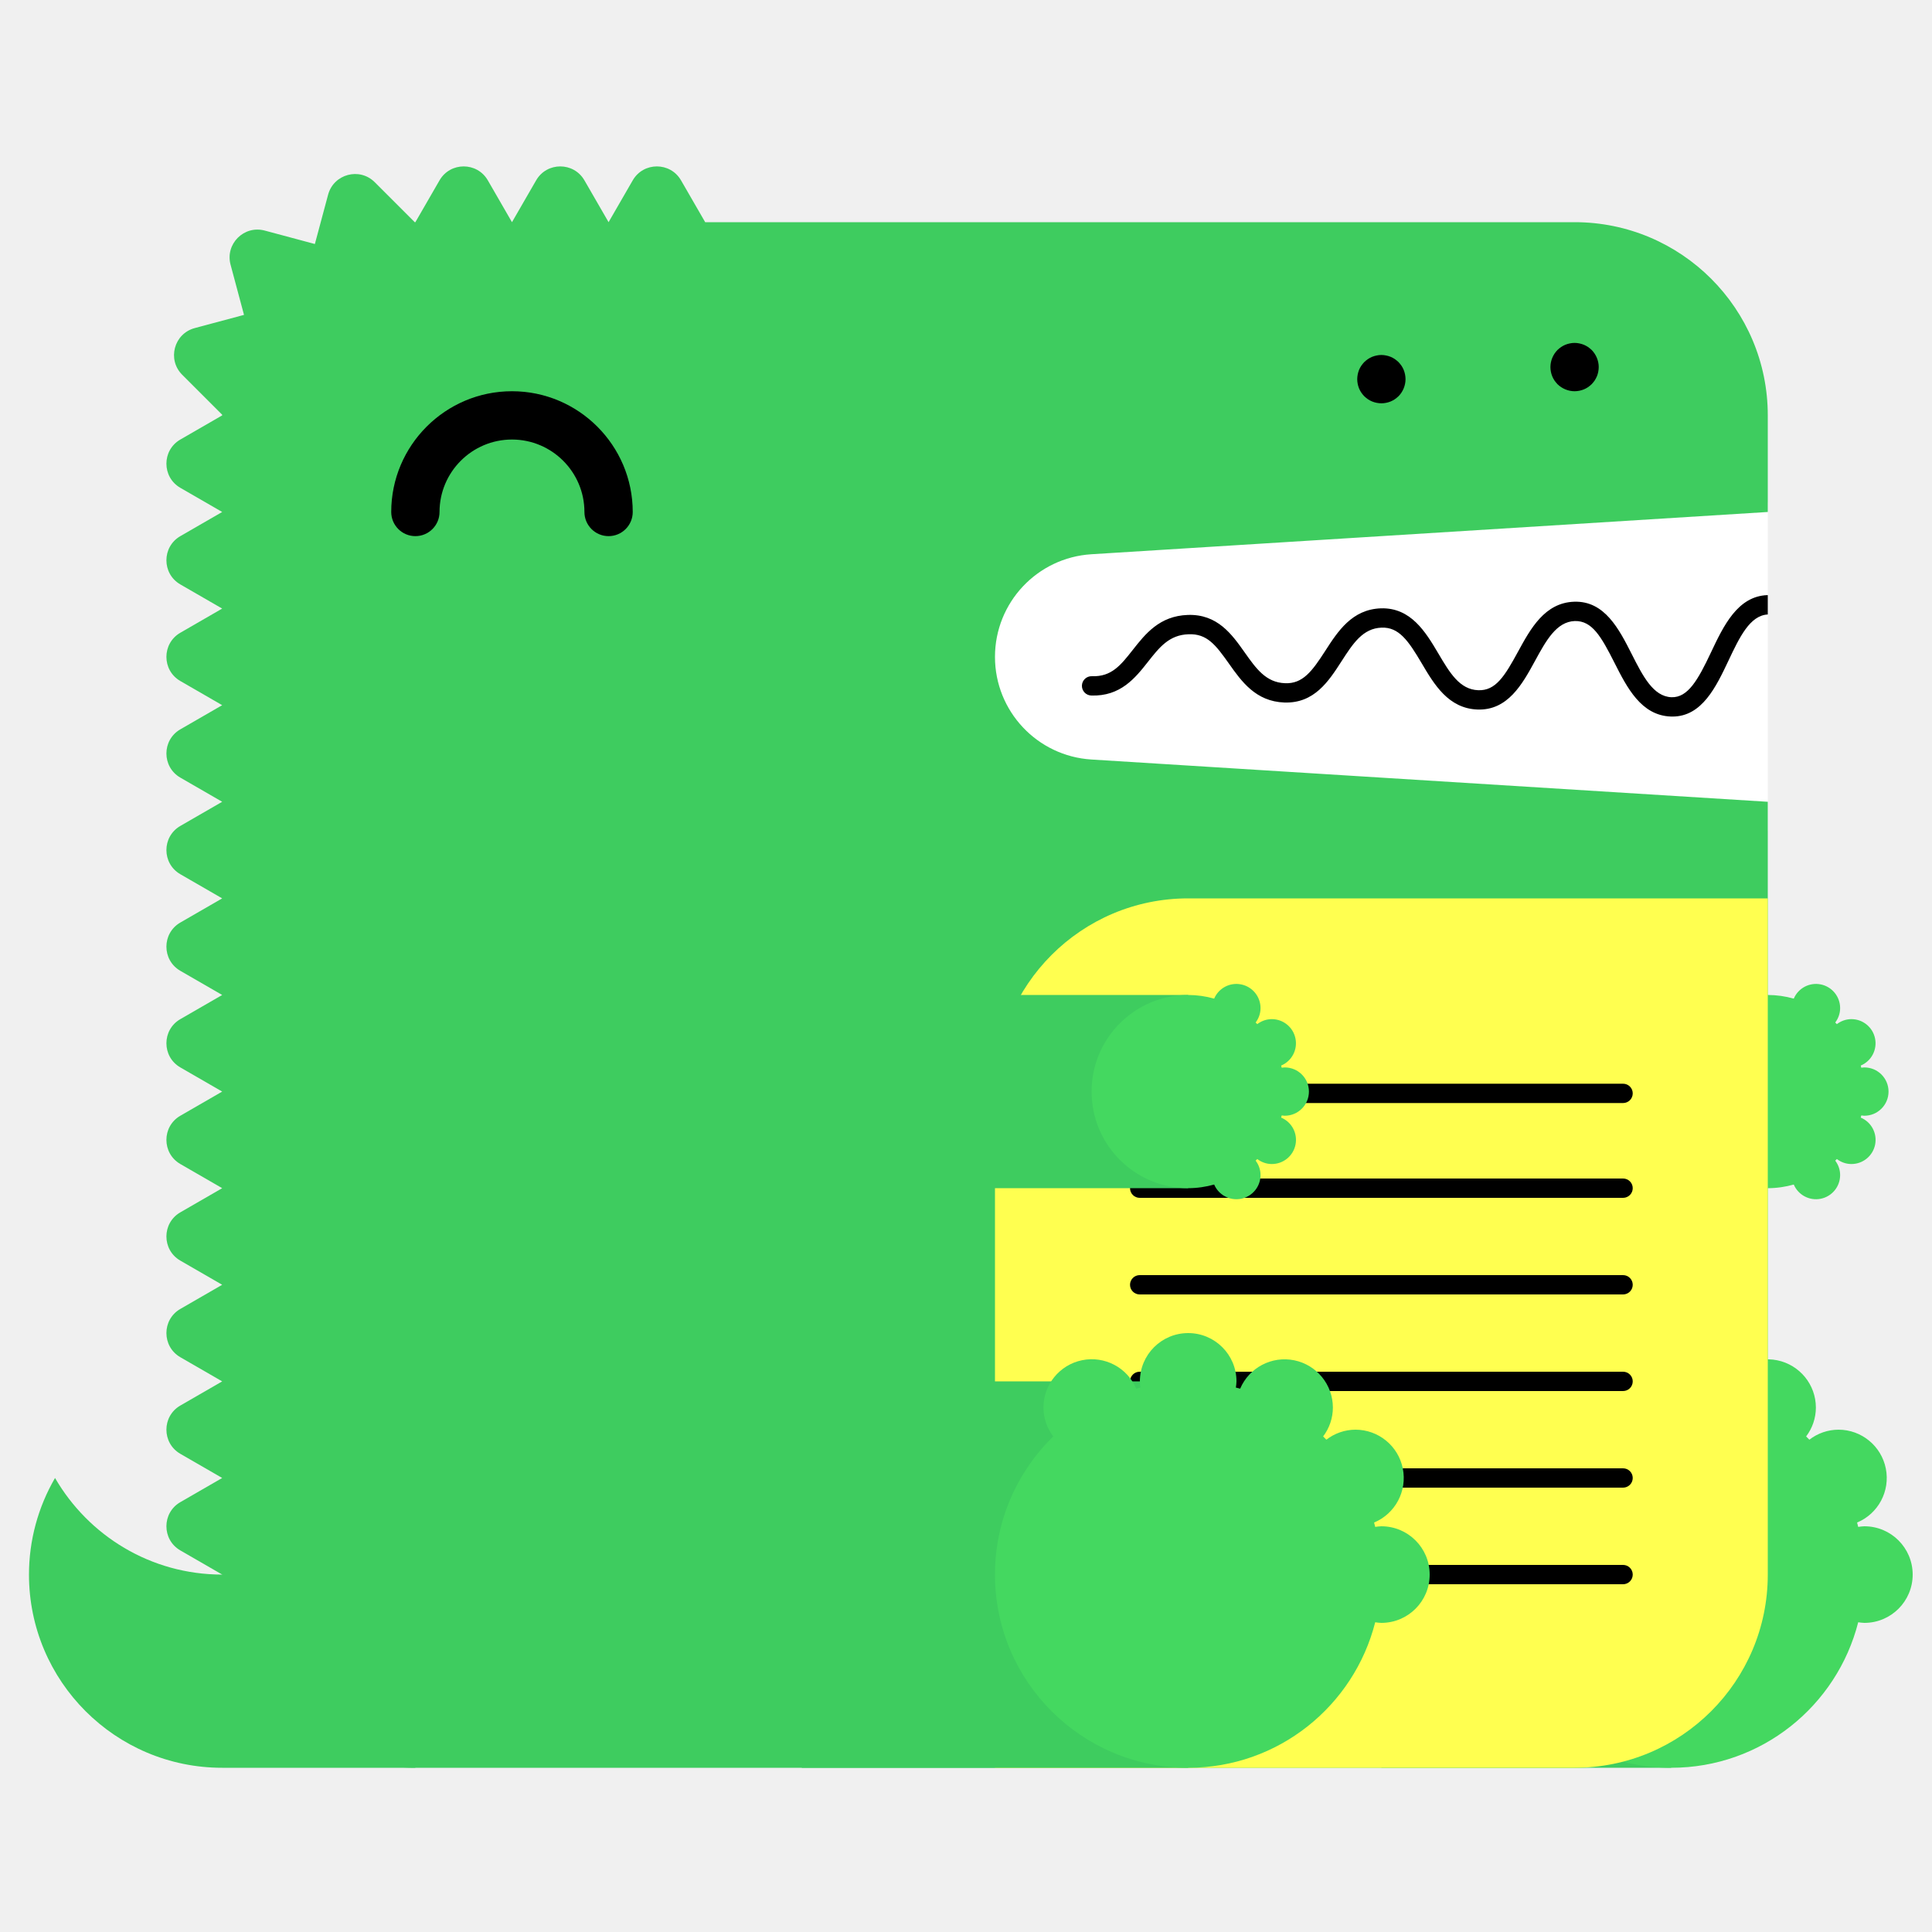
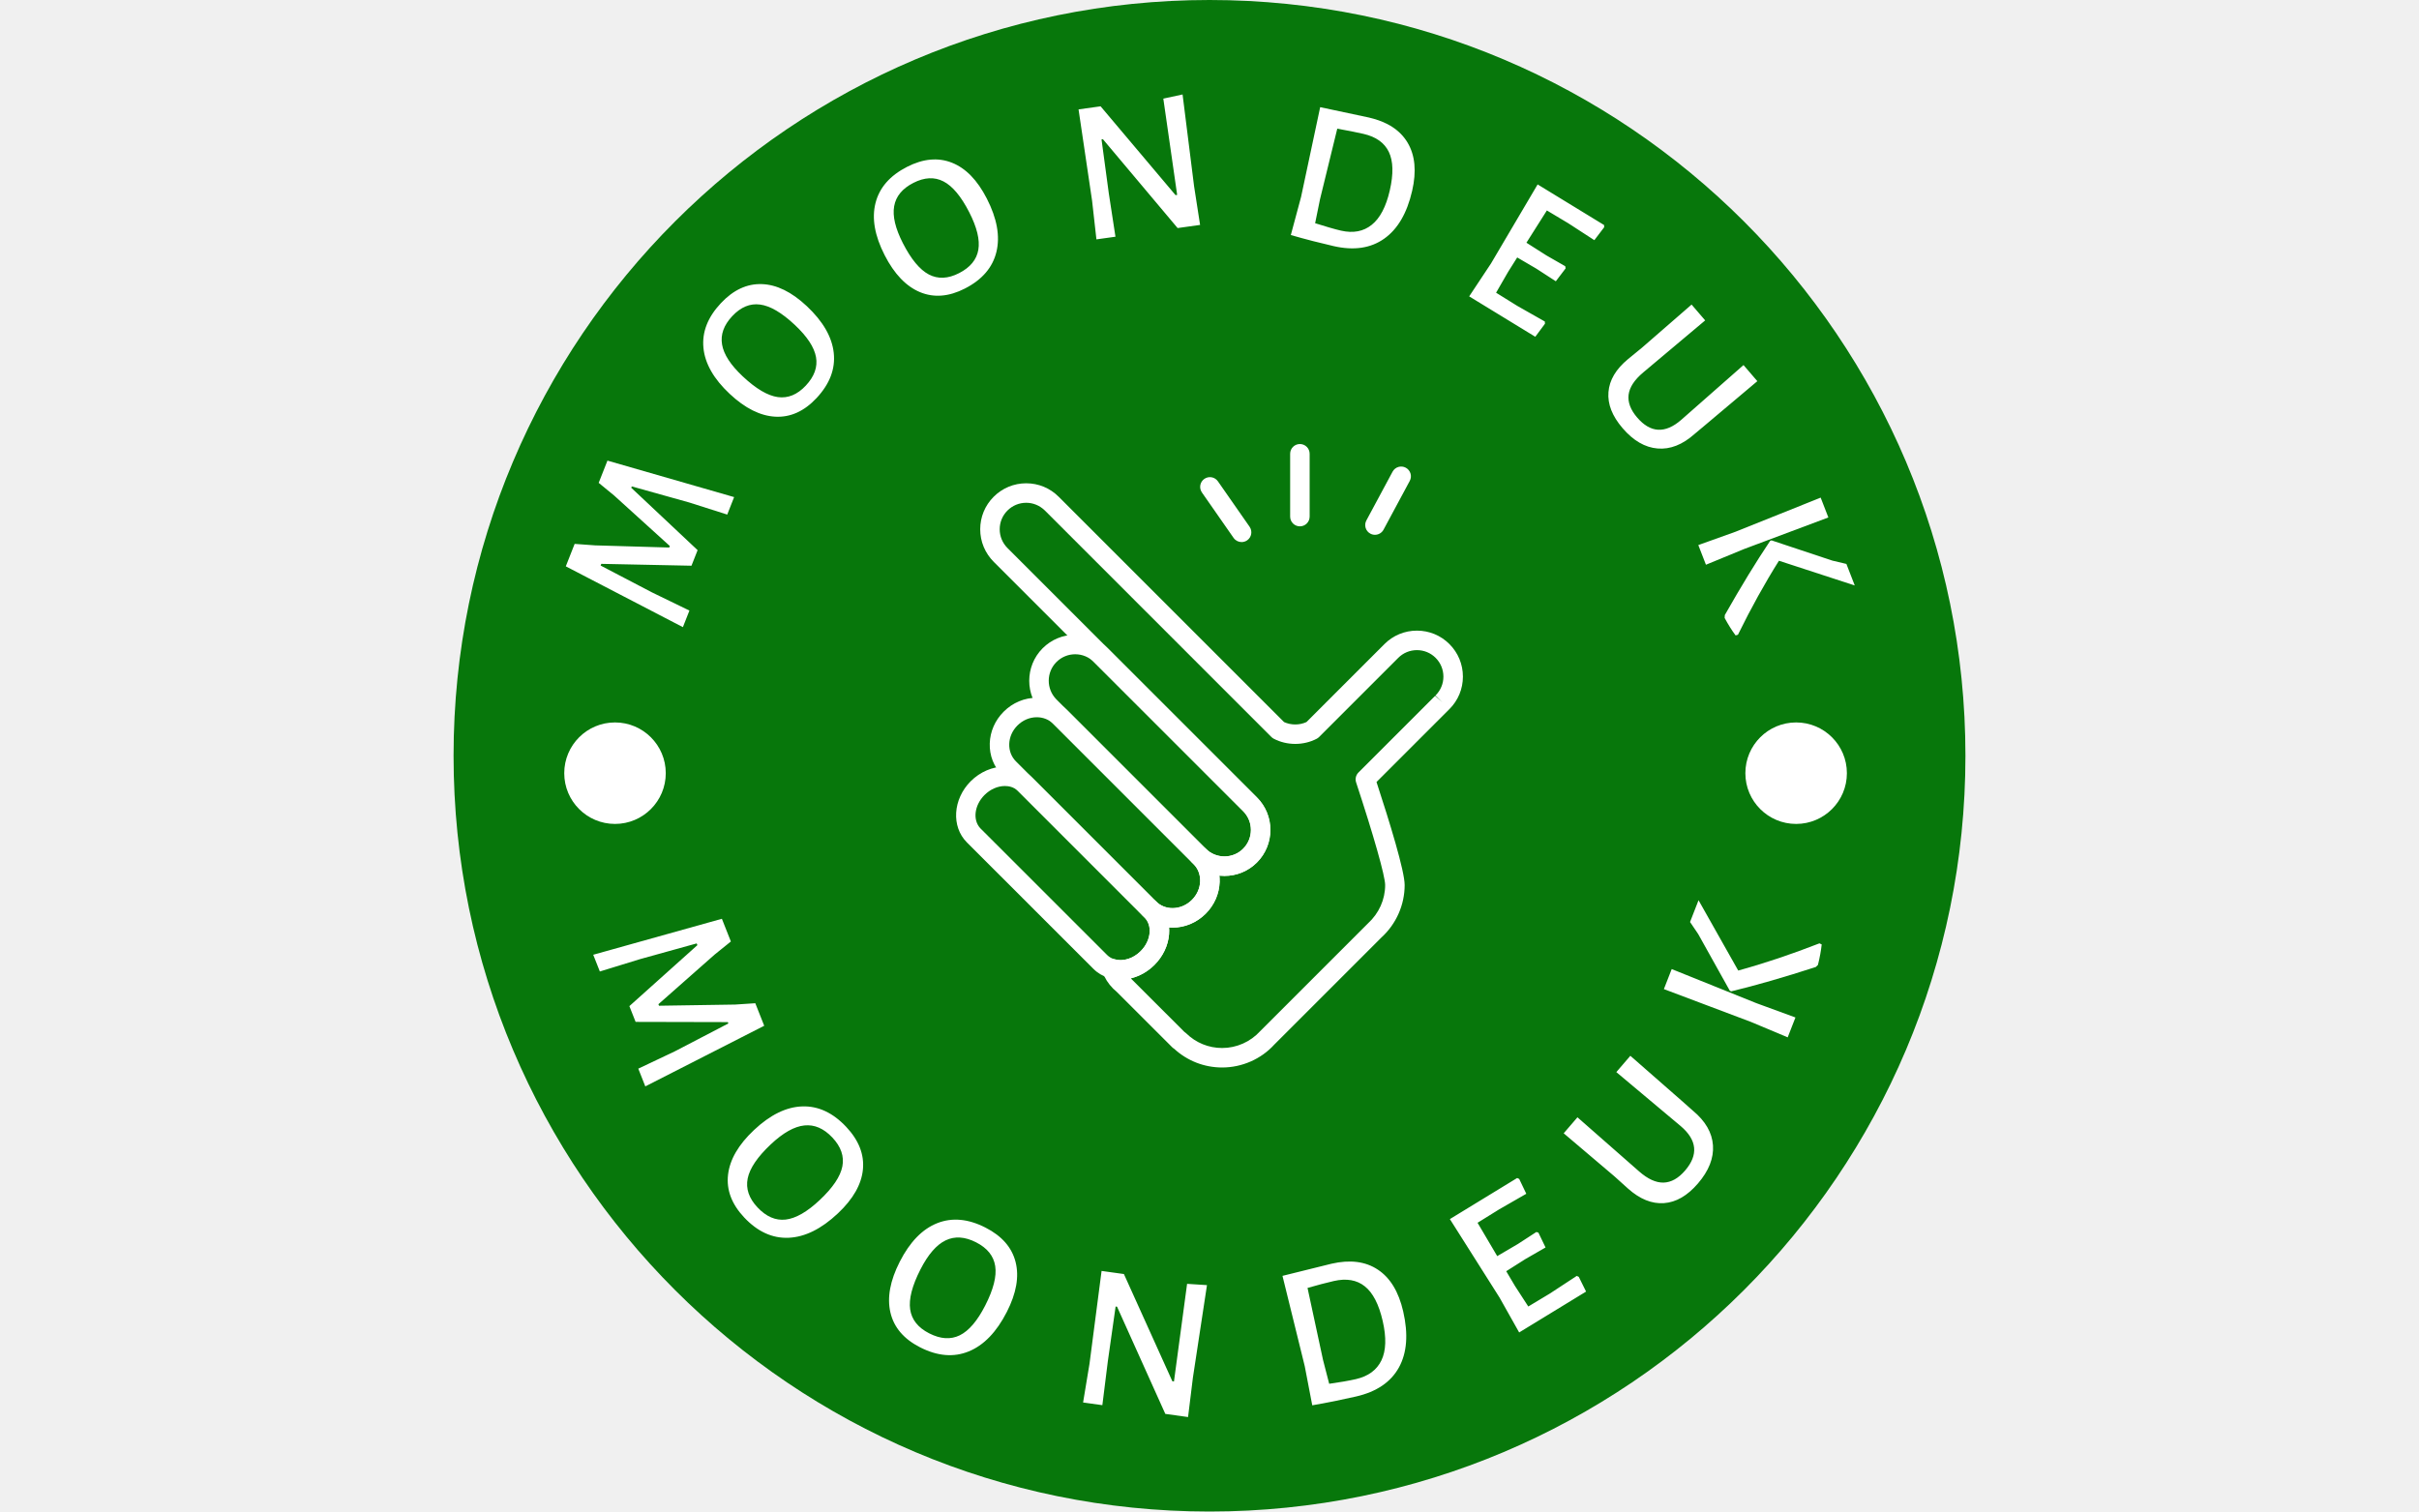
- <svg xmlns="http://www.w3.org/2000/svg" width="200" height="200" viewBox="0 0 200 200">
-   <g fill="none" fill-rule="evenodd">
-     <path fill="#FFF" d="M99 52h84v34H99z" />
-     <path d="M23 163c-7.398 0-13.843-4.027-17.303-10A19.886 19.886 0 0 0 3 163c0 11.046 8.954 20 20 20h20v-20H23z" fill="#3ECC5F" />
-     <path d="M112.98 57.376L183 53V43c0-11.046-8.954-20-20-20H73l-2.5-4.33c-1.112-1.925-3.889-1.925-5 0L63 23l-2.5-4.33c-1.111-1.925-3.889-1.925-5 0L53 23l-2.5-4.33c-1.111-1.925-3.889-1.925-5 0L43 23c-.022 0-.042.003-.065.003l-4.142-4.141c-1.57-1.571-4.252-.853-4.828 1.294l-1.369 5.104-5.192-1.392c-2.148-.575-4.111 1.389-3.535 3.536l1.39 5.193-5.102 1.367c-2.148.576-2.867 3.259-1.296 4.83l4.142 4.142c0 .021-.003.042-.003.064l-4.33 2.5c-1.925 1.111-1.925 3.889 0 5L23 53l-4.33 2.5c-1.925 1.111-1.925 3.889 0 5L23 63l-4.33 2.5c-1.925 1.111-1.925 3.889 0 5L23 73l-4.33 2.5c-1.925 1.111-1.925 3.889 0 5L23 83l-4.33 2.5c-1.925 1.111-1.925 3.889 0 5L23 93l-4.33 2.5c-1.925 1.111-1.925 3.889 0 5L23 103l-4.33 2.5c-1.925 1.111-1.925 3.889 0 5L23 113l-4.33 2.5c-1.925 1.111-1.925 3.889 0 5L23 123l-4.33 2.5c-1.925 1.111-1.925 3.889 0 5L23 133l-4.33 2.5c-1.925 1.111-1.925 3.889 0 5L23 143l-4.33 2.5c-1.925 1.111-1.925 3.889 0 5L23 153l-4.33 2.5c-1.925 1.111-1.925 3.889 0 5L23 163c0 11.046 8.954 20 20 20h120c11.046 0 20-8.954 20-20V83l-70.02-4.376A10.645 10.645 0 0 1 103 68c0-5.621 4.37-10.273 9.98-10.624" fill="#3ECC5F" />
-     <path fill="#3ECC5F" d="M143 183h30v-40h-30z" />
-     <path d="M193 158c-.219 0-.428.037-.639.064-.038-.15-.074-.301-.116-.451A5 5 0 0 0 190.32 148a4.96 4.96 0 0 0-3.016 1.036 26.531 26.531 0 0 0-.335-.336 4.955 4.955 0 0 0 1.011-2.987 5 5 0 0 0-9.599-1.959c-.148-.042-.297-.077-.445-.115.027-.211.064-.42.064-.639a5 5 0 0 0-5-5 5 5 0 0 0-5 5c0 .219.037.428.064.639-.148.038-.297.073-.445.115a4.998 4.998 0 0 0-9.599 1.959c0 1.125.384 2.151 1.011 2.987-3.717 3.632-6.031 8.693-6.031 14.3 0 11.046 8.954 20 20 20 9.339 0 17.16-6.41 19.361-15.064.211.027.42.064.639.064a5 5 0 0 0 5-5 5 5 0 0 0-5-5" fill="#44D860" />
-     <path fill="#3ECC5F" d="M153 123h30v-20h-30z" />
-     <path d="M193 115.5a2.5 2.5 0 1 0 0-5c-.109 0-.214.019-.319.032-.02-.075-.037-.15-.058-.225a2.501 2.501 0 0 0-.963-4.807c-.569 0-1.088.197-1.508.518a6.653 6.653 0 0 0-.168-.168c.314-.417.506-.931.506-1.494a2.5 2.5 0 0 0-4.8-.979A9.987 9.987 0 0 0 183 103c-5.522 0-10 4.478-10 10s4.478 10 10 10c.934 0 1.833-.138 2.69-.377a2.5 2.5 0 0 0 4.8-.979c0-.563-.192-1.077-.506-1.494.057-.055.113-.111.168-.168.42.321.939.518 1.508.518a2.5 2.5 0 0 0 .963-4.807c.021-.074.038-.15.058-.225.105.013.21.032.319.032" fill="#44D860" />
-     <path d="M63 55.5a2.5 2.5 0 0 1-2.5-2.5c0-4.136-3.364-7.5-7.5-7.5s-7.5 3.364-7.5 7.5a2.5 2.5 0 1 1-5 0c0-6.893 5.607-12.5 12.5-12.5S65.5 46.107 65.5 53a2.5 2.5 0 0 1-2.5 2.5" fill="#000" />
-     <path d="M103 183h60c11.046 0 20-8.954 20-20V93h-60c-11.046 0-20 8.954-20 20v70z" fill="#FFFF50" />
-     <path d="M168.02 124h-50.04a1 1 0 1 1 0-2h50.04a1 1 0 1 1 0 2m0 20h-50.04a1 1 0 1 1 0-2h50.04a1 1 0 1 1 0 2m0 20h-50.04a1 1 0 1 1 0-2h50.04a1 1 0 1 1 0 2m0-49.814h-50.04a1 1 0 1 1 0-2h50.04a1 1 0 1 1 0 2m0 19.814h-50.04a1 1 0 1 1 0-2h50.04a1 1 0 1 1 0 2m0 20h-50.04a1 1 0 1 1 0-2h50.04a1 1 0 1 1 0 2M183 61.611c-.012 0-.022-.006-.034-.005-3.09.105-4.552 3.196-5.842 5.923-1.346 2.85-2.387 4.703-4.093 4.647-1.889-.068-2.969-2.202-4.113-4.46-1.314-2.594-2.814-5.536-5.963-5.426-3.046.104-4.513 2.794-5.807 5.167-1.377 2.528-2.314 4.065-4.121 3.994-1.927-.07-2.951-1.805-4.136-3.813-1.321-2.236-2.848-4.75-5.936-4.664-2.994.103-4.465 2.385-5.763 4.4-1.373 2.13-2.335 3.428-4.165 3.351-1.973-.07-2.992-1.51-4.171-3.177-1.324-1.873-2.816-3.993-5.895-3.89-2.928.1-4.399 1.97-5.696 3.618-1.232 1.564-2.194 2.802-4.229 2.724a1 1 0 0 0-.072 2c3.017.101 4.545-1.8 5.872-3.487 1.177-1.496 2.193-2.787 4.193-2.855 1.926-.082 2.829 1.115 4.195 3.045 1.297 1.834 2.769 3.914 5.731 4.021 3.103.104 4.596-2.215 5.918-4.267 1.182-1.834 2.202-3.417 4.15-3.484 1.793-.067 2.769 1.35 4.145 3.681 1.297 2.197 2.766 4.686 5.787 4.796 3.125.108 4.634-2.62 5.949-5.035 1.139-2.088 2.214-4.06 4.119-4.126 1.793-.042 2.728 1.595 4.111 4.33 1.292 2.553 2.757 5.445 5.825 5.556l.169.003c3.064 0 4.518-3.075 5.805-5.794 1.139-2.41 2.217-4.68 4.067-4.773v-2z" fill="#000" />
-     <path fill="#3ECC5F" d="M83 183h40v-40H83z" />
-     <path d="M143 158c-.219 0-.428.037-.639.064-.038-.15-.074-.301-.116-.451A5 5 0 0 0 140.32 148a4.96 4.96 0 0 0-3.016 1.036 26.531 26.531 0 0 0-.335-.336 4.955 4.955 0 0 0 1.011-2.987 5 5 0 0 0-9.599-1.959c-.148-.042-.297-.077-.445-.115.027-.211.064-.42.064-.639a5 5 0 0 0-5-5 5 5 0 0 0-5 5c0 .219.037.428.064.639-.148.038-.297.073-.445.115a4.998 4.998 0 0 0-9.599 1.959c0 1.125.384 2.151 1.011 2.987-3.717 3.632-6.031 8.693-6.031 14.3 0 11.046 8.954 20 20 20 9.339 0 17.16-6.41 19.361-15.064.211.027.42.064.639.064a5 5 0 0 0 5-5 5 5 0 0 0-5-5" fill="#44D860" />
-     <path fill="#3ECC5F" d="M83 123h40v-20H83z" />
-     <path d="M133 115.5a2.5 2.5 0 1 0 0-5c-.109 0-.214.019-.319.032-.02-.075-.037-.15-.058-.225a2.501 2.501 0 0 0-.963-4.807c-.569 0-1.088.197-1.508.518a6.653 6.653 0 0 0-.168-.168c.314-.417.506-.931.506-1.494a2.5 2.5 0 0 0-4.8-.979A9.987 9.987 0 0 0 123 103c-5.522 0-10 4.478-10 10s4.478 10 10 10c.934 0 1.833-.138 2.69-.377a2.5 2.5 0 0 0 4.8-.979c0-.563-.192-1.077-.506-1.494.057-.055.113-.111.168-.168.42.321.939.518 1.508.518a2.5 2.5 0 0 0 .963-4.807c.021-.074.038-.15.058-.225.105.013.21.032.319.032" fill="#44D860" />
-     <path d="M143 41.75c-.16 0-.33-.02-.49-.05a2.52 2.52 0 0 1-.47-.14c-.15-.06-.29-.14-.431-.23-.13-.09-.259-.2-.38-.31-.109-.12-.219-.24-.309-.38s-.17-.28-.231-.43a2.619 2.619 0 0 1-.189-.96c0-.16.02-.33.05-.49.03-.16.08-.31.139-.47.061-.15.141-.29.231-.43.09-.13.2-.26.309-.38.121-.11.25-.22.38-.31.141-.09.281-.17.431-.23.149-.06.31-.11.47-.14.32-.07.65-.07.98 0 .159.03.32.08.47.14.149.06.29.14.43.23.13.09.259.2.38.31.11.12.22.25.31.38.09.14.17.28.23.43.06.16.11.31.14.47.029.16.05.33.05.49 0 .66-.271 1.31-.73 1.77-.121.11-.25.22-.38.31-.14.09-.281.17-.43.23a2.565 2.565 0 0 1-.96.19m20-1.25c-.66 0-1.3-.27-1.771-.73a3.802 3.802 0 0 1-.309-.38c-.09-.14-.17-.28-.231-.43a2.619 2.619 0 0 1-.189-.96c0-.66.27-1.3.729-1.77.121-.11.25-.22.38-.31.141-.09.281-.17.431-.23.149-.06.31-.11.47-.14.32-.07.66-.07.98 0 .159.03.32.08.47.14.149.06.29.14.43.23.13.09.259.2.38.31.459.47.73 1.11.73 1.77 0 .16-.021.33-.05.49-.03.16-.08.32-.14.47-.07.15-.14.29-.23.43-.09.13-.2.26-.31.38-.121.11-.25.22-.38.31-.14.09-.281.17-.43.23a2.565 2.565 0 0 1-.96.19" fill="#000" />
+ <svg xmlns="http://www.w3.org/2000/svg" version="1.1" width="1000" height="625" viewBox="0 0 1000 625">
+   <g transform="matrix(1,0,0,1,0,0)">
+     <svg viewBox="0 0 512 320" data-background-color="#ffffff" preserveAspectRatio="xMidYMid meet" height="625" width="1000">
+       <g id="tight-bounds" transform="matrix(1,0,0,1,0,0)">
+         <svg viewBox="0 0 512 320" height="320" width="512">
+           <g>
+             <svg />
+           </g>
+           <g>
+             <svg viewBox="0 0 512 320" height="320" width="512">
+               <g>
+                 <path transform="translate(256,160) scale(160,160)" d="M-1 0c0-0.552 0.448-1 1-1 0.552 0 1 0.448 1 1 0 0.552-0.448 1-1 1-0.552 0-1-0.448-1-1z" fill="#07770b" fill-rule="nonzero" stroke="none" stroke-width="1" stroke-linecap="butt" stroke-linejoin="miter" stroke-miterlimit="10" stroke-dasharray="" stroke-dashoffset="0" font-family="none" font-weight="none" font-size="none" text-anchor="none" style="mix-blend-mode: normal" data-fill-palette-color="tertiary" />
+               </g>
+               <g transform="matrix(1,0,0,1,76.8,20)">
+                 <svg viewBox="0 0 358.4 280" height="280" width="358.4">
+                   <g>
+                     <svg viewBox="0 0 358.4 280" height="280" width="358.4">
+                       <g>
+                         <svg viewBox="0 0 358.4 280" height="280" width="358.4">
+                           <g>
+                             <svg viewBox="0 0 358.4 280" height="280" width="358.4">
+                               <g>
+                                 <svg viewBox="0 0 358.4 280" height="280" width="358.4">
+                                   <g transform="matrix(1,0,0,1,125.564,74.00337)">
+                                     <svg viewBox="0 0 107.272 131.993" height="131.993" width="107.272">
+                                       <g>
+                                         <svg version="1.1" x="0" y="0" viewBox="7.502 3.519 103.997 127.963" enable-background="new 0 0 119 135" xml:space="preserve" height="131.993" width="107.272" class="icon-an-0" data-fill-palette-color="quaternary" id="an-0">
+                                           <g fill="#ffffff" data-fill-palette-color="quaternary">
+                                             <path fill="#ffffff" d="M93.449 22.15c-0.318 0-0.643-0.077-0.944-0.239-0.974-0.523-1.338-1.736-0.815-2.708l5.379-10.008c0.522-0.973 1.734-1.339 2.709-0.815 0.973 0.523 1.338 1.736 0.814 2.708l-5.379 10.008C94.853 21.768 94.162 22.15 93.449 22.15z" data-fill-palette-color="quaternary" />
+                                           </g>
+                                           <g fill="#ffffff" data-fill-palette-color="quaternary">
+                                             <path fill="#ffffff" d="M66.086 23.642c-0.632 0-1.254-0.299-1.643-0.856l-6.499-9.326c-0.631-0.906-0.409-2.153 0.498-2.785 0.908-0.632 2.153-0.408 2.785 0.498l6.499 9.326c0.632 0.906 0.409 2.153-0.497 2.785C66.879 23.525 66.48 23.642 66.086 23.642z" data-fill-palette-color="quaternary" />
+                                           </g>
+                                           <g fill="#ffffff" data-fill-palette-color="quaternary">
+                                             <path fill="#ffffff" d="M78.049 20.414c-1.104 0-2-0.896-2-2V5.519c0-1.104 0.896-2 2-2 1.105 0 2 0.896 2 2v12.895C80.049 19.518 79.154 20.414 78.049 20.414z" data-fill-palette-color="quaternary" />
+                                           </g>
+                                           <g fill="#ffffff" data-fill-palette-color="quaternary">
+                                             <path fill="#ffffff" d="M62.096 131.482c-3.67 0-7.146-1.36-9.843-3.84-0.144-0.083-0.279-0.185-0.401-0.307l-11.359-11.35c-0.015-0.015-0.029-0.03-0.044-0.045-0.244-0.195-0.484-0.411-0.728-0.655-0.993-0.995-1.726-2.152-2.181-3.439-0.251-0.711-0.081-1.502 0.439-2.047 0.521-0.545 1.305-0.752 2.024-0.534 0.384 0.116 0.796 0.175 1.225 0.175 1.469 0 2.982-0.672 4.151-1.843 1.069-1.069 1.72-2.408 1.832-3.771 0.103-1.239-0.263-2.344-1.03-3.11l-0.485-0.494c-0.771-0.786-0.762-2.047 0.021-2.821 0.781-0.773 2.042-0.772 2.821 0.007 0.881 0.88 2.082 1.365 3.383 1.365 1.452 0 2.898-0.614 3.969-1.686 1.046-1.046 1.647-2.4 1.692-3.815 0.044-1.365-0.44-2.624-1.361-3.544L55.9 89.405c-0.779-0.781-0.778-2.046 0.002-2.826s2.045-0.782 2.826-0.002c1.024 1.021 2.389 1.584 3.842 1.584 1.451 0 2.812-0.562 3.832-1.582 2.121-2.123 2.126-5.574 0.01-7.693L15.323 27.797c-0.015-0.015-0.03-0.03-0.044-0.045-0.01-0.009-0.019-0.018-0.028-0.027-1.814-1.812-2.798-4.183-2.8-6.705-0.001-2.521 0.979-4.891 2.759-6.673 1.786-1.785 4.157-2.769 6.679-2.769 2.523 0 4.893 0.984 6.673 2.771 0.014 0.014 0.03 0.029 0.046 0.045 0.018 0.017 0.036 0.034 0.054 0.051l20.468 20.473c0.018 0.017 0.038 0.036 0.058 0.057 0.015 0.014 0.029 0.027 0.043 0.042l25.567 25.568c1.429 0.658 3.168 0.658 4.597 0l15.996-15.998c1.779-1.785 4.15-2.769 6.676-2.769 2.518 0 4.885 0.979 6.664 2.759 1.785 1.786 2.768 4.158 2.768 6.679 0 2.521-0.983 4.892-2.77 6.672l-0.152 0.149L93.77 72.887c2.723 8.312 5.775 18.274 5.775 21.146 0 4.084-1.74 8.009-4.772 10.77l-21.974 21.974C70.107 129.741 66.183 131.482 62.096 131.482zM54.358 124.186c0.123 0.075 0.24 0.165 0.346 0.27 1.99 1.952 4.615 3.027 7.392 3.027 2.962 0 5.809-1.264 7.809-3.466l22.107-22.107c2.27-2.069 3.533-4.917 3.533-7.877 0-1.82-2.34-10.088-5.959-21.063-0.236-0.717-0.049-1.506 0.486-2.04l15.729-15.73 1.492 1.339-1.418-1.41c1.057-1.056 1.623-2.419 1.623-3.87 0-1.453-0.566-2.821-1.596-3.852-1.023-1.022-2.387-1.586-3.836-1.586-1.454 0-2.819 0.566-3.845 1.595l-16.23 16.232c-0.143 0.143-0.306 0.263-0.483 0.356-2.701 1.42-6.121 1.42-8.822 0-0.179-0.094-0.342-0.214-0.484-0.356L46.55 37.994c-0.114-0.091-0.219-0.195-0.311-0.31L25.988 17.429c-0.113-0.089-0.216-0.191-0.308-0.303-1.072-1.02-2.391-1.548-3.792-1.548-1.453 0-2.82 0.567-3.85 1.597-1.025 1.025-1.589 2.39-1.588 3.842 0.001 1.443 0.561 2.801 1.576 3.827 0.087 0.074 0.167 0.154 0.24 0.24L69.24 76.059c3.676 3.679 3.671 9.666-0.009 13.349-1.776 1.776-4.142 2.754-6.661 2.754-0.35 0-0.695-0.019-1.038-0.056 0.046 0.424 0.062 0.856 0.048 1.293-0.077 2.436-1.094 4.75-2.861 6.518-1.841 1.842-4.255 2.856-6.797 2.856-0.241 0-0.48-0.009-0.717-0.027 0.035 0.46 0.034 0.931-0.006 1.41-0.19 2.306-1.252 4.532-2.99 6.27-1.367 1.369-3.056 2.321-4.83 2.753 0.064 0.067 0.123 0.14 0.177 0.215L54.358 124.186z" data-fill-palette-color="quaternary" />
+                                           </g>
+                                           <g fill="#ffffff" data-fill-palette-color="quaternary">
+                                             <path fill="#ffffff" d="M41.228 113.442c-0.821 0-1.621-0.116-2.379-0.345-1.207-0.347-2.285-0.978-3.177-1.869L9.791 85.356c-0.011-0.011-0.021-0.021-0.032-0.032-0.02-0.02-0.036-0.035-0.048-0.048-3.23-3.243-2.875-8.869 0.789-12.545 1.929-1.922 4.483-3.021 7.014-3.021 2.14 0 4.108 0.787 5.543 2.216 0.024 0.023 0.048 0.047 0.07 0.07 0.004 0.004 0.009 0.009 0.013 0.013l24.67 24.67c0.037 0.036 0.071 0.074 0.105 0.113l1.11 1.111c1.598 1.598 2.375 3.824 2.175 6.254-0.19 2.306-1.252 4.532-2.99 6.27C46.295 112.343 43.75 113.442 41.228 113.442zM12.787 82.696L38.5 108.399c0.407 0.406 0.904 0.696 1.478 0.86 1.809 0.549 3.891-0.147 5.402-1.66 1.07-1.069 1.72-2.408 1.833-3.771 0.103-1.239-0.264-2.344-1.03-3.11l-1.192-1.192c-0.042-0.042-0.083-0.086-0.122-0.131L20.457 74.983c-0.108-0.087-0.208-0.186-0.296-0.294-0.858-0.808-1.908-0.979-2.647-0.979-1.48 0-3.006 0.675-4.186 1.851-2.075 2.081-2.45 5.111-0.863 6.811C12.584 82.467 12.692 82.576 12.787 82.696z" data-fill-palette-color="quaternary" />
+                                           </g>
+                                           <g fill="#ffffff" data-fill-palette-color="quaternary">
+                                             <path fill="#ffffff" d="M51.921 102.774c-2.369 0-4.575-0.901-6.211-2.537l-0.722-0.714c-0.042-0.041-0.083-0.085-0.121-0.13L17.041 71.566l1.325-1.504-1.415 1.414c-1.714-1.715-2.617-4.025-2.541-6.507 0.074-2.436 1.087-4.748 2.853-6.512 1.846-1.847 4.264-2.863 6.806-2.863 2.371 0 4.581 0.903 6.221 2.545L59.051 86.9c1.709 1.709 2.609 4.018 2.529 6.5-0.077 2.435-1.094 4.749-2.861 6.517C56.904 101.732 54.427 102.774 51.921 102.774zM47.914 96.792l0.617 0.609c0.888 0.888 2.09 1.373 3.391 1.373 1.452 0 2.898-0.614 3.969-1.686 1.046-1.046 1.647-2.401 1.692-3.816 0.044-1.365-0.44-2.624-1.362-3.545l-0.729-0.731-28.03-28.028c-0.886-0.886-2.09-1.373-3.393-1.373-1.474 0-2.886 0.601-3.978 1.692-1.042 1.041-1.64 2.392-1.683 3.805-0.042 1.367 0.445 2.63 1.372 3.557l3.279 3.279 24.75 24.75C47.846 96.714 47.881 96.752 47.914 96.792z" data-fill-palette-color="quaternary" />
+                                           </g>
+                                           <g fill="#ffffff" data-fill-palette-color="quaternary">
+                                             <path fill="#ffffff" d="M62.57 92.162c-2.52 0-4.887-0.978-6.667-2.753l-0.412-0.413-30.12-30.119c-0.02-0.02-0.04-0.04-0.059-0.061-0.024-0.023-0.049-0.049-0.075-0.076-3.634-3.646-3.639-9.627 0.022-13.301 1.787-1.787 4.159-2.771 6.681-2.771s4.894 0.983 6.679 2.769l30.623 30.621c3.674 3.679 3.668 9.667-0.011 13.349C67.455 91.184 65.09 92.162 62.57 92.162zM28.312 56.16l30.42 30.42c1.022 1.019 2.386 1.582 3.839 1.582 1.451 0 2.812-0.562 3.832-1.583 2.121-2.123 2.127-5.574 0.01-7.693l-30.621-30.62c-1.03-1.029-2.397-1.597-3.851-1.597s-2.82 0.567-3.85 1.597c-2.091 2.098-2.102 5.51-0.036 7.635C28.148 55.979 28.234 56.066 28.312 56.16z" data-fill-palette-color="quaternary" />
+                                           </g>
+                                         </svg>
+                                         <g />
+                                       </g>
+                                     </svg>
+                                   </g>
+                                   <path d="M51.771 77.516L78.582 85.238 77.125 88.94 69.072 86.376 56.923 82.978 56.81 83.264 70.854 96.471 69.556 99.766 50.468 99.371 50.326 99.731 61.157 105.393 69.121 109.265 67.74 112.772 42.956 99.899 44.828 95.146 49.172 95.46 64.846 95.917 64.973 95.594 53.188 84.908 49.917 82.223ZM75.776 44.189C78.4 41.39 81.285 40.043 84.433 40.147 87.575 40.247 90.746 41.796 93.945 44.794V44.794C97.4 48.033 99.309 51.344 99.671 54.73 100.033 58.115 98.814 61.301 96.014 64.287V64.287C93.409 67.067 90.513 68.377 87.326 68.218 84.135 68.054 80.908 66.444 77.646 63.386V63.386C74.259 60.211 72.406 56.961 72.088 53.635 71.765 50.305 72.995 47.156 75.776 44.189ZM78.188 46.925C76.392 48.84 75.673 50.845 76.031 52.939 76.384 55.029 77.844 57.276 80.411 59.683V59.683C83.21 62.306 85.683 63.768 87.831 64.068 89.983 64.363 91.957 63.553 93.753 61.637V61.637C95.567 59.703 96.288 57.691 95.916 55.602 95.544 53.513 94.044 51.236 91.414 48.771V48.771C88.654 46.184 86.207 44.752 84.074 44.475 81.946 44.193 79.984 45.009 78.188 46.925ZM115.173 15.33C118.588 13.582 121.759 13.289 124.686 14.45 127.61 15.606 130.071 18.135 132.069 22.038V22.038C134.227 26.254 134.904 30.015 134.101 33.324 133.298 36.632 131.074 39.219 127.43 41.084V41.084C124.039 42.82 120.871 43.074 117.925 41.848 114.977 40.616 112.484 38.01 110.447 34.03V34.03C108.332 29.897 107.686 26.212 108.511 22.975 109.332 19.731 111.553 17.183 115.173 15.33ZM116.519 18.72C114.181 19.916 112.827 21.56 112.457 23.652 112.083 25.737 112.698 28.346 114.301 31.478V31.478C116.048 34.893 117.882 37.104 119.802 38.113 121.728 39.118 123.86 39.022 126.197 37.826V37.826C128.558 36.618 129.916 34.968 130.272 32.876 130.628 30.785 129.985 28.135 128.343 24.926V24.926C126.619 21.559 124.801 19.384 122.887 18.403 120.979 17.418 118.856 17.524 116.519 18.72ZM173.499 0L175.934 19.412 177.207 27.618 172.452 28.281 156.64 9.471 156.345 9.512 157.884 20.916 159.296 30.114 155.267 30.676 154.349 22.5 151.483 3.158 156.15 2.508 172.011 21.311 172.355 21.263 169.425 0.878ZM212.952 4.884C216.832 5.774 219.562 7.554 221.141 10.223 222.72 12.893 223.038 16.281 222.096 20.387V20.387C221.006 25.137 219.029 28.521 216.164 30.537 213.304 32.561 209.737 33.082 205.464 32.101V32.101C204.258 31.825 202.816 31.473 201.136 31.047 199.457 30.614 197.896 30.188 196.452 29.769V29.769L196.413 29.76 198.582 21.687 202.626 2.687 202.665 2.696ZM207.02 28.825C209.605 29.418 211.775 29.01 213.53 27.601 215.29 26.2 216.566 23.772 217.359 20.317V20.317C218.159 16.83 218.094 14.114 217.162 12.171 216.231 10.227 214.444 8.951 211.801 8.345V8.345C210.254 7.99 208.401 7.622 206.243 7.242V7.242L202.584 22.209 201.558 27.256C202.551 27.572 203.547 27.875 204.545 28.165 205.544 28.456 206.369 28.676 207.02 28.825ZM244.341 44.756L250.176 48.067 250.203 48.537 248.156 51.297 234.164 42.744 238.783 35.778 248.651 19.045 262.718 27.644 262.737 28.108 260.655 30.847 255.137 27.265 250.608 24.555 246.281 31.386 250.518 34.08 254.495 36.36 254.577 36.817 252.501 39.547 248.395 36.886 244.328 34.505 242.413 37.543 239.858 41.97ZM295.154 60.696L284.365 69.785 281.847 71.894C279.301 74.157 276.698 75.176 274.037 74.949 271.372 74.727 268.902 73.291 266.628 70.641V70.641C264.431 68.082 263.436 65.536 263.643 63.006 263.841 60.474 265.219 58.15 267.777 56.033V56.033L270.756 53.594 281.237 44.481 284.112 47.831 270.995 58.853C269.141 60.409 268.112 61.977 267.907 63.556 267.706 65.14 268.31 66.753 269.719 68.394V68.394C272.535 71.676 275.642 71.842 279.037 68.894V68.894L292.227 57.286ZM310.186 89.548L292.359 96.23 284.276 99.558 282.661 95.396 290.527 92.578 308.557 85.349ZM315.773 103.948L299.728 98.713C296.739 103.461 293.846 108.684 291.048 114.381V114.381L290.549 114.521C289.763 113.464 288.991 112.232 288.232 110.824V110.824L288.271 110.212C291.685 104.184 294.883 98.95 297.863 94.509V94.509L298.15 94.398 311.039 98.687 314.004 99.388ZM84.951 197.162L59.784 209.997 58.299 206.242 66.034 202.575 77.365 196.674 77.252 196.388 57.733 196.342 56.412 193.003 70.808 180.097 70.662 179.728 58.733 183.038 50.162 185.671 48.761 182.128 75.993 174.515 77.894 179.321 74.465 182.086 62.557 192.599 62.685 192.922 78.792 192.674 83.065 192.392ZM102.304 218.565C104.967 221.398 106.147 224.401 105.844 227.573 105.54 230.745 103.772 233.851 100.539 236.89V236.89C97.05 240.17 93.582 241.888 90.134 242.044 86.69 242.195 83.548 240.76 80.708 237.739V237.739C78.067 234.93 76.929 231.919 77.295 228.707 77.665 225.49 79.498 222.332 82.794 219.234V219.234C86.22 216.013 89.623 214.347 93.005 214.236 96.386 214.125 99.486 215.568 102.304 218.565ZM99.384 220.833C97.563 218.896 95.587 218.04 93.456 218.264 91.321 218.484 88.954 219.814 86.357 222.256V222.256C83.529 224.915 81.894 227.324 81.454 229.481 81.018 231.634 81.71 233.679 83.531 235.615V235.615C85.375 237.576 87.363 238.435 89.494 238.192 91.631 237.945 94.029 236.571 96.689 234.07V234.07C99.474 231.451 101.074 229.075 101.491 226.94 101.908 224.806 101.205 222.77 99.384 220.833ZM131.784 239.891C135.248 241.659 137.372 244.087 138.157 247.176 138.941 250.264 138.325 253.785 136.308 257.737V257.737C134.131 262.002 131.446 264.79 128.252 266.1 125.062 267.405 121.62 267.114 117.927 265.229V265.229C114.493 263.476 112.406 261.026 111.666 257.879 110.929 254.726 111.588 251.135 113.645 247.106V247.106C115.783 242.918 118.424 240.201 121.57 238.955 124.715 237.709 128.12 238.021 131.784 239.891ZM129.801 243.012C127.433 241.803 125.284 241.664 123.354 242.594 121.418 243.522 119.64 245.573 118.019 248.748V248.748C116.254 252.206 115.528 255.024 115.842 257.204 116.158 259.377 117.5 261.069 119.868 262.277V262.277C122.265 263.501 124.426 263.639 126.351 262.69 128.278 261.736 130.072 259.633 131.731 256.382V256.382C133.469 252.977 134.174 250.2 133.846 248.05 133.518 245.9 132.169 244.22 129.801 243.012ZM178.666 252.072L175.689 271.65 174.661 280 169.846 279.332 159.634 256.643 159.329 256.6 157.688 268.14 156.522 277.483 152.444 276.917 153.804 268.703 156.358 249.067 161.085 249.723 171.336 272.418 171.68 272.466 174.457 251.799ZM205.019 247.54C208.951 246.636 212.223 247.054 214.835 248.795 217.453 250.527 219.24 253.472 220.195 257.629V257.629C221.301 262.437 221 266.395 219.292 269.502 217.576 272.605 214.555 274.653 210.231 275.647V275.647C209.006 275.929 207.535 276.247 205.818 276.601 204.1 276.949 202.49 277.251 200.988 277.508V277.508L200.95 277.517 199.355 269.211 194.647 250.109 194.686 250.1ZM210.19 271.972C212.806 271.37 214.608 270.043 215.595 267.991 216.576 265.94 216.663 263.161 215.857 259.655V259.655C215.046 256.13 213.786 253.688 212.076 252.33 210.37 250.965 208.18 250.59 205.506 251.205V251.205C203.94 251.565 202.087 252.052 199.948 252.666V252.666L203.23 267.913 204.533 272.957C205.578 272.812 206.62 272.65 207.658 272.473 208.695 272.289 209.539 272.122 210.19 271.972ZM251.249 253.847L256.934 250.118 257.361 250.322 258.904 253.437 244.742 262.09 240.597 254.717 230.078 238.091 244.317 229.392 244.752 229.591 246.252 232.731 240.479 236.049 235.937 238.871 240.099 245.931 244.48 243.359 248.383 240.823 248.818 240.964 250.327 244.099 246.036 246.57 242.005 249.126 243.861 252.258 246.674 256.596ZM268.276 203.521L279.023 212.933 281.511 215.137C284.162 217.338 285.58 219.787 285.764 222.484 285.944 225.186 284.883 227.876 282.58 230.553V230.553C280.351 233.146 277.956 234.532 275.395 234.71 272.829 234.894 270.295 233.871 267.791 231.639V231.639L264.886 229.023 254.169 219.926 257.08 216.541 270.119 227.989C271.962 229.609 273.689 230.4 275.299 230.363 276.914 230.321 278.435 229.47 279.863 227.811V227.811C282.717 224.491 282.408 221.356 278.936 218.405V218.405L265.307 206.973ZM277.029 185.16L294.909 192.361 303.219 195.408 301.58 199.613 293.784 196.341 275.375 189.402ZM282.708 170.583L291.109 185.472C296.578 183.969 302.309 182.05 308.301 179.714V179.714L308.776 179.942C308.637 181.265 308.371 182.712 307.979 184.284V184.284L307.52 184.723C300.85 186.887 294.886 188.605 289.627 189.877V189.877L289.341 189.766 282.64 177.754 280.911 175.196ZM42.627 143.689C42.627 137.756 47.437 132.946 53.371 132.946 59.304 132.946 64.114 137.756 64.114 143.689 64.114 149.623 59.304 154.432 53.371 154.432 47.437 154.432 42.627 149.623 42.627 143.689ZM292.621 143.689C292.621 137.756 297.431 132.946 303.364 132.946 309.298 132.946 314.108 137.756 314.108 143.689 314.108 149.623 309.298 154.432 303.364 154.432 297.431 154.432 292.621 149.623 292.621 143.689Z" fill="#ffffff" data-fill-palette-color="quaternary" />
+                                 </svg>
+                               </g>
+                             </svg>
+                           </g>
+                         </svg>
+                       </g>
+                       <g />
+                     </svg>
+                   </g>
+                 </svg>
+               </g>
+             </svg>
+           </g>
+           <defs />
+         </svg>
+         <rect width="512" height="320" fill="none" stroke="none" visibility="hidden" />
+       </g>
+     </svg>
  </g>
</svg>
